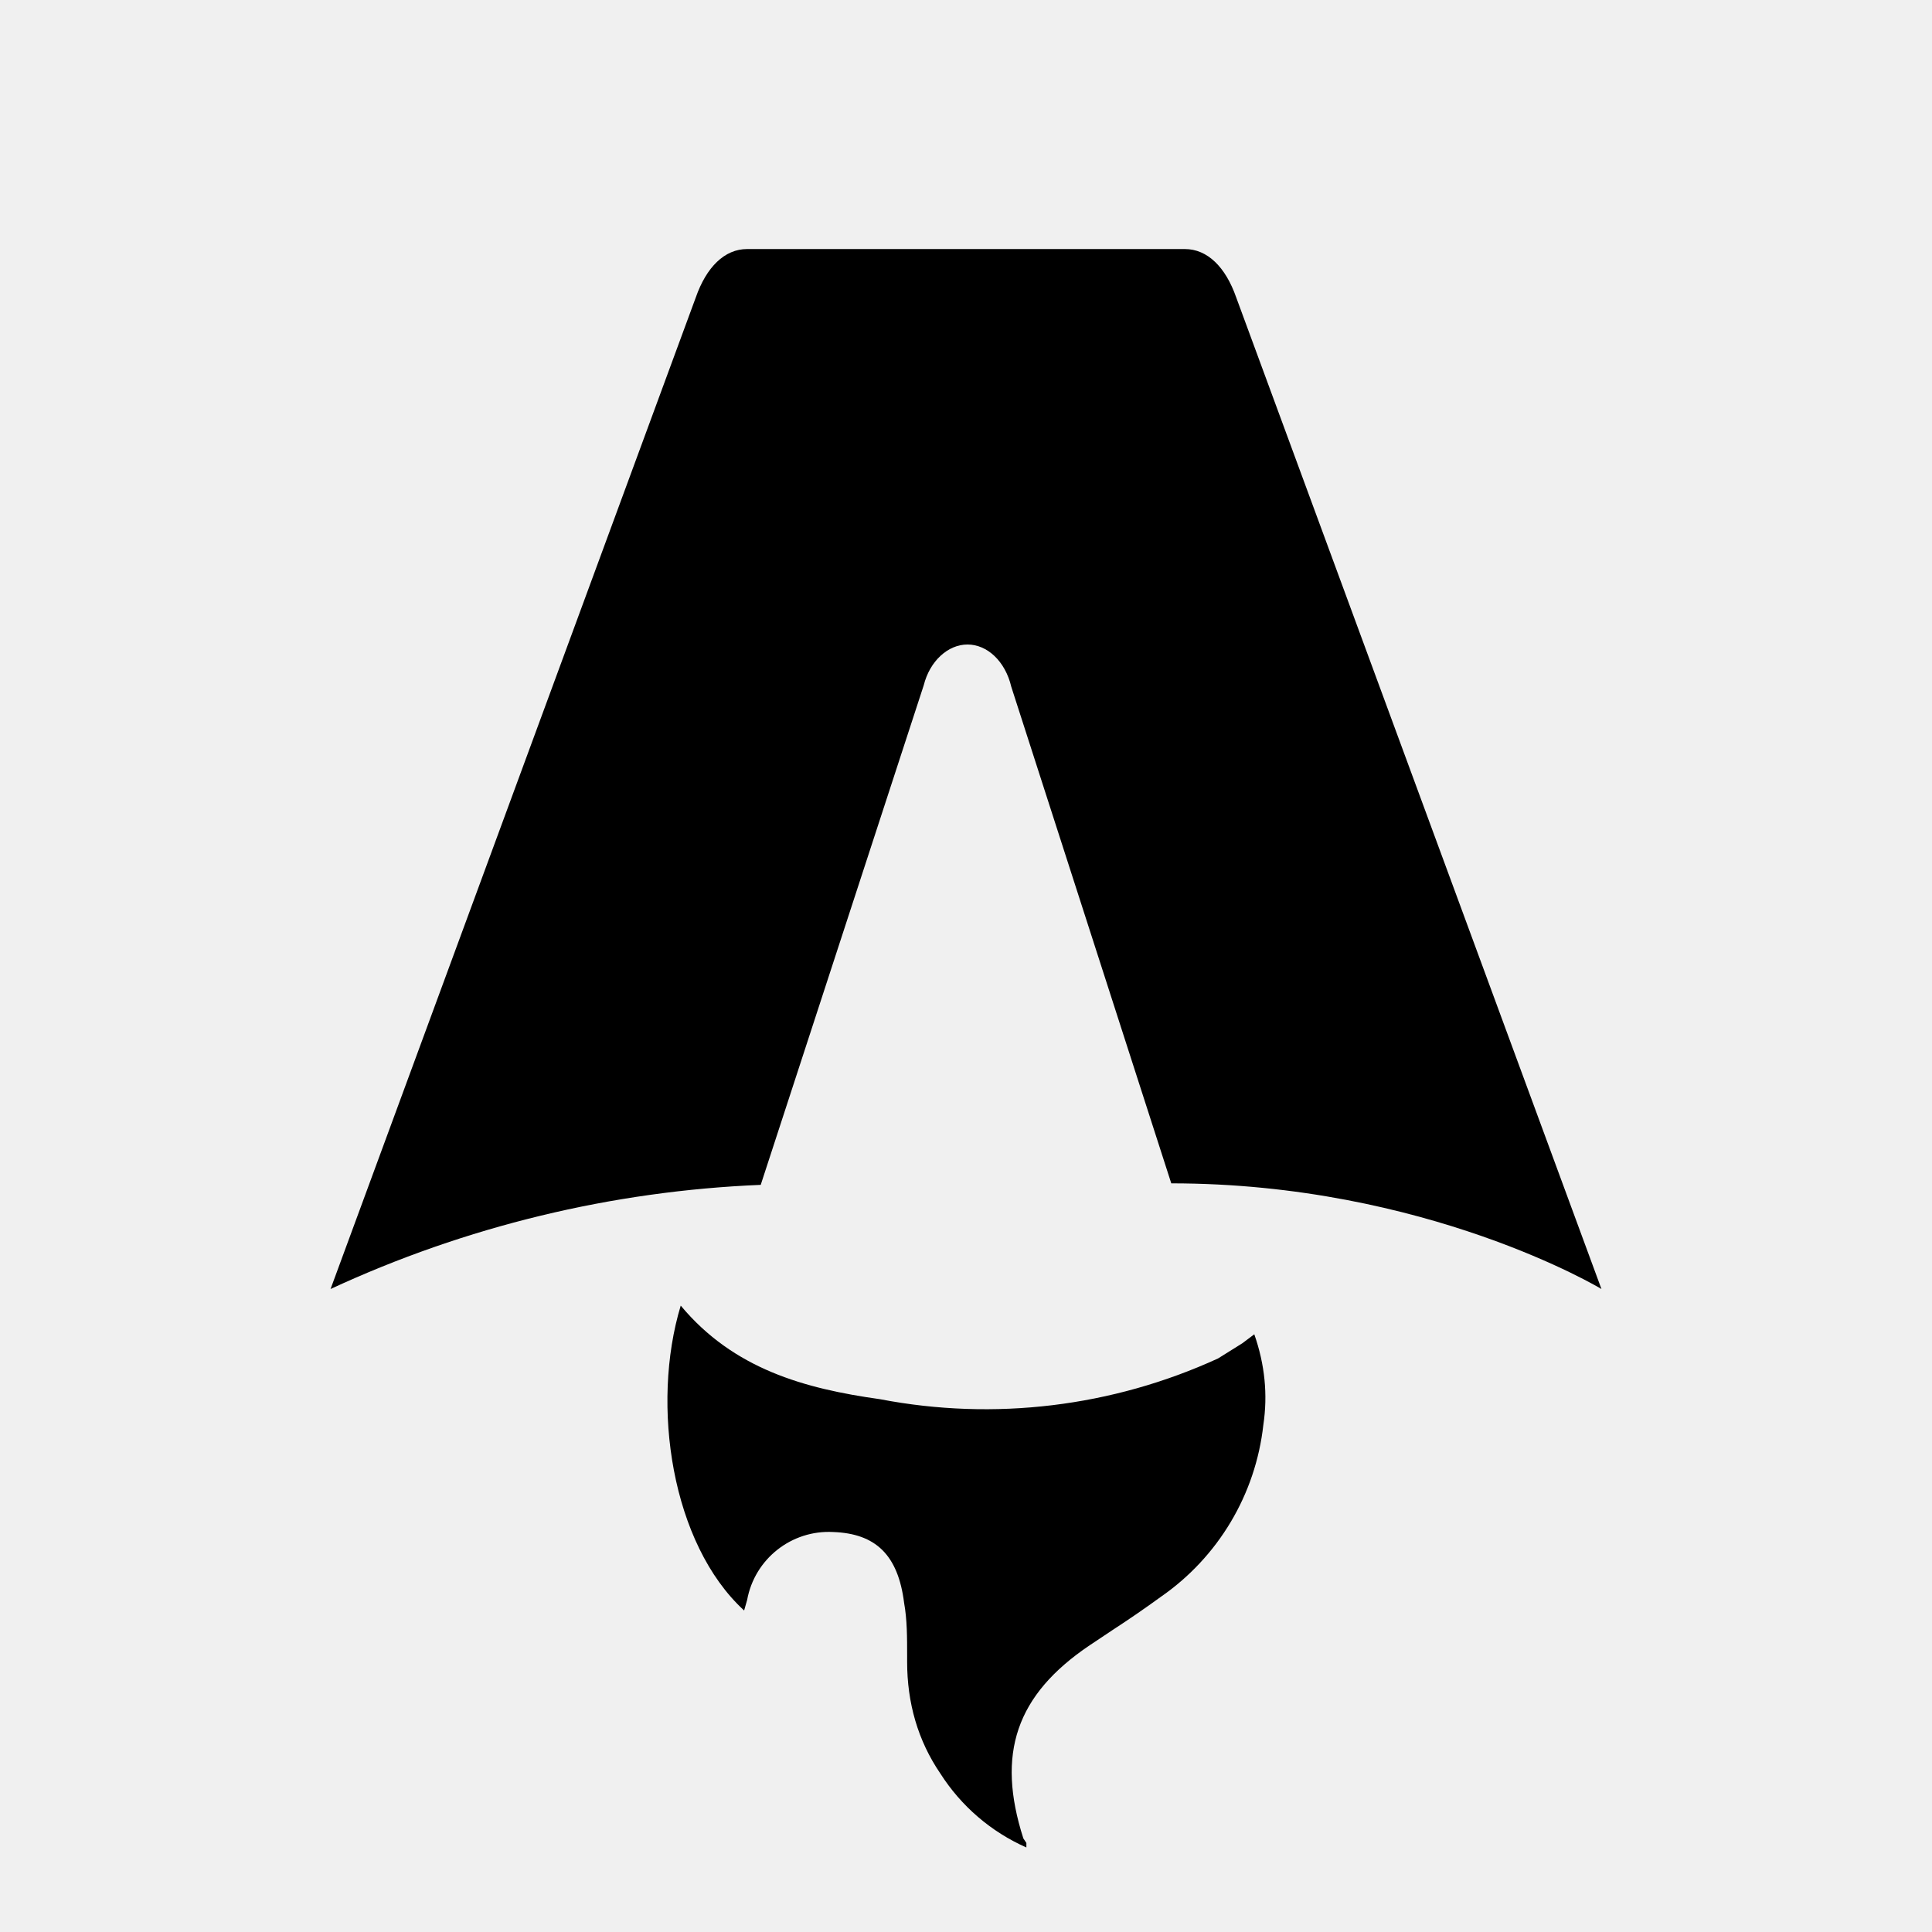
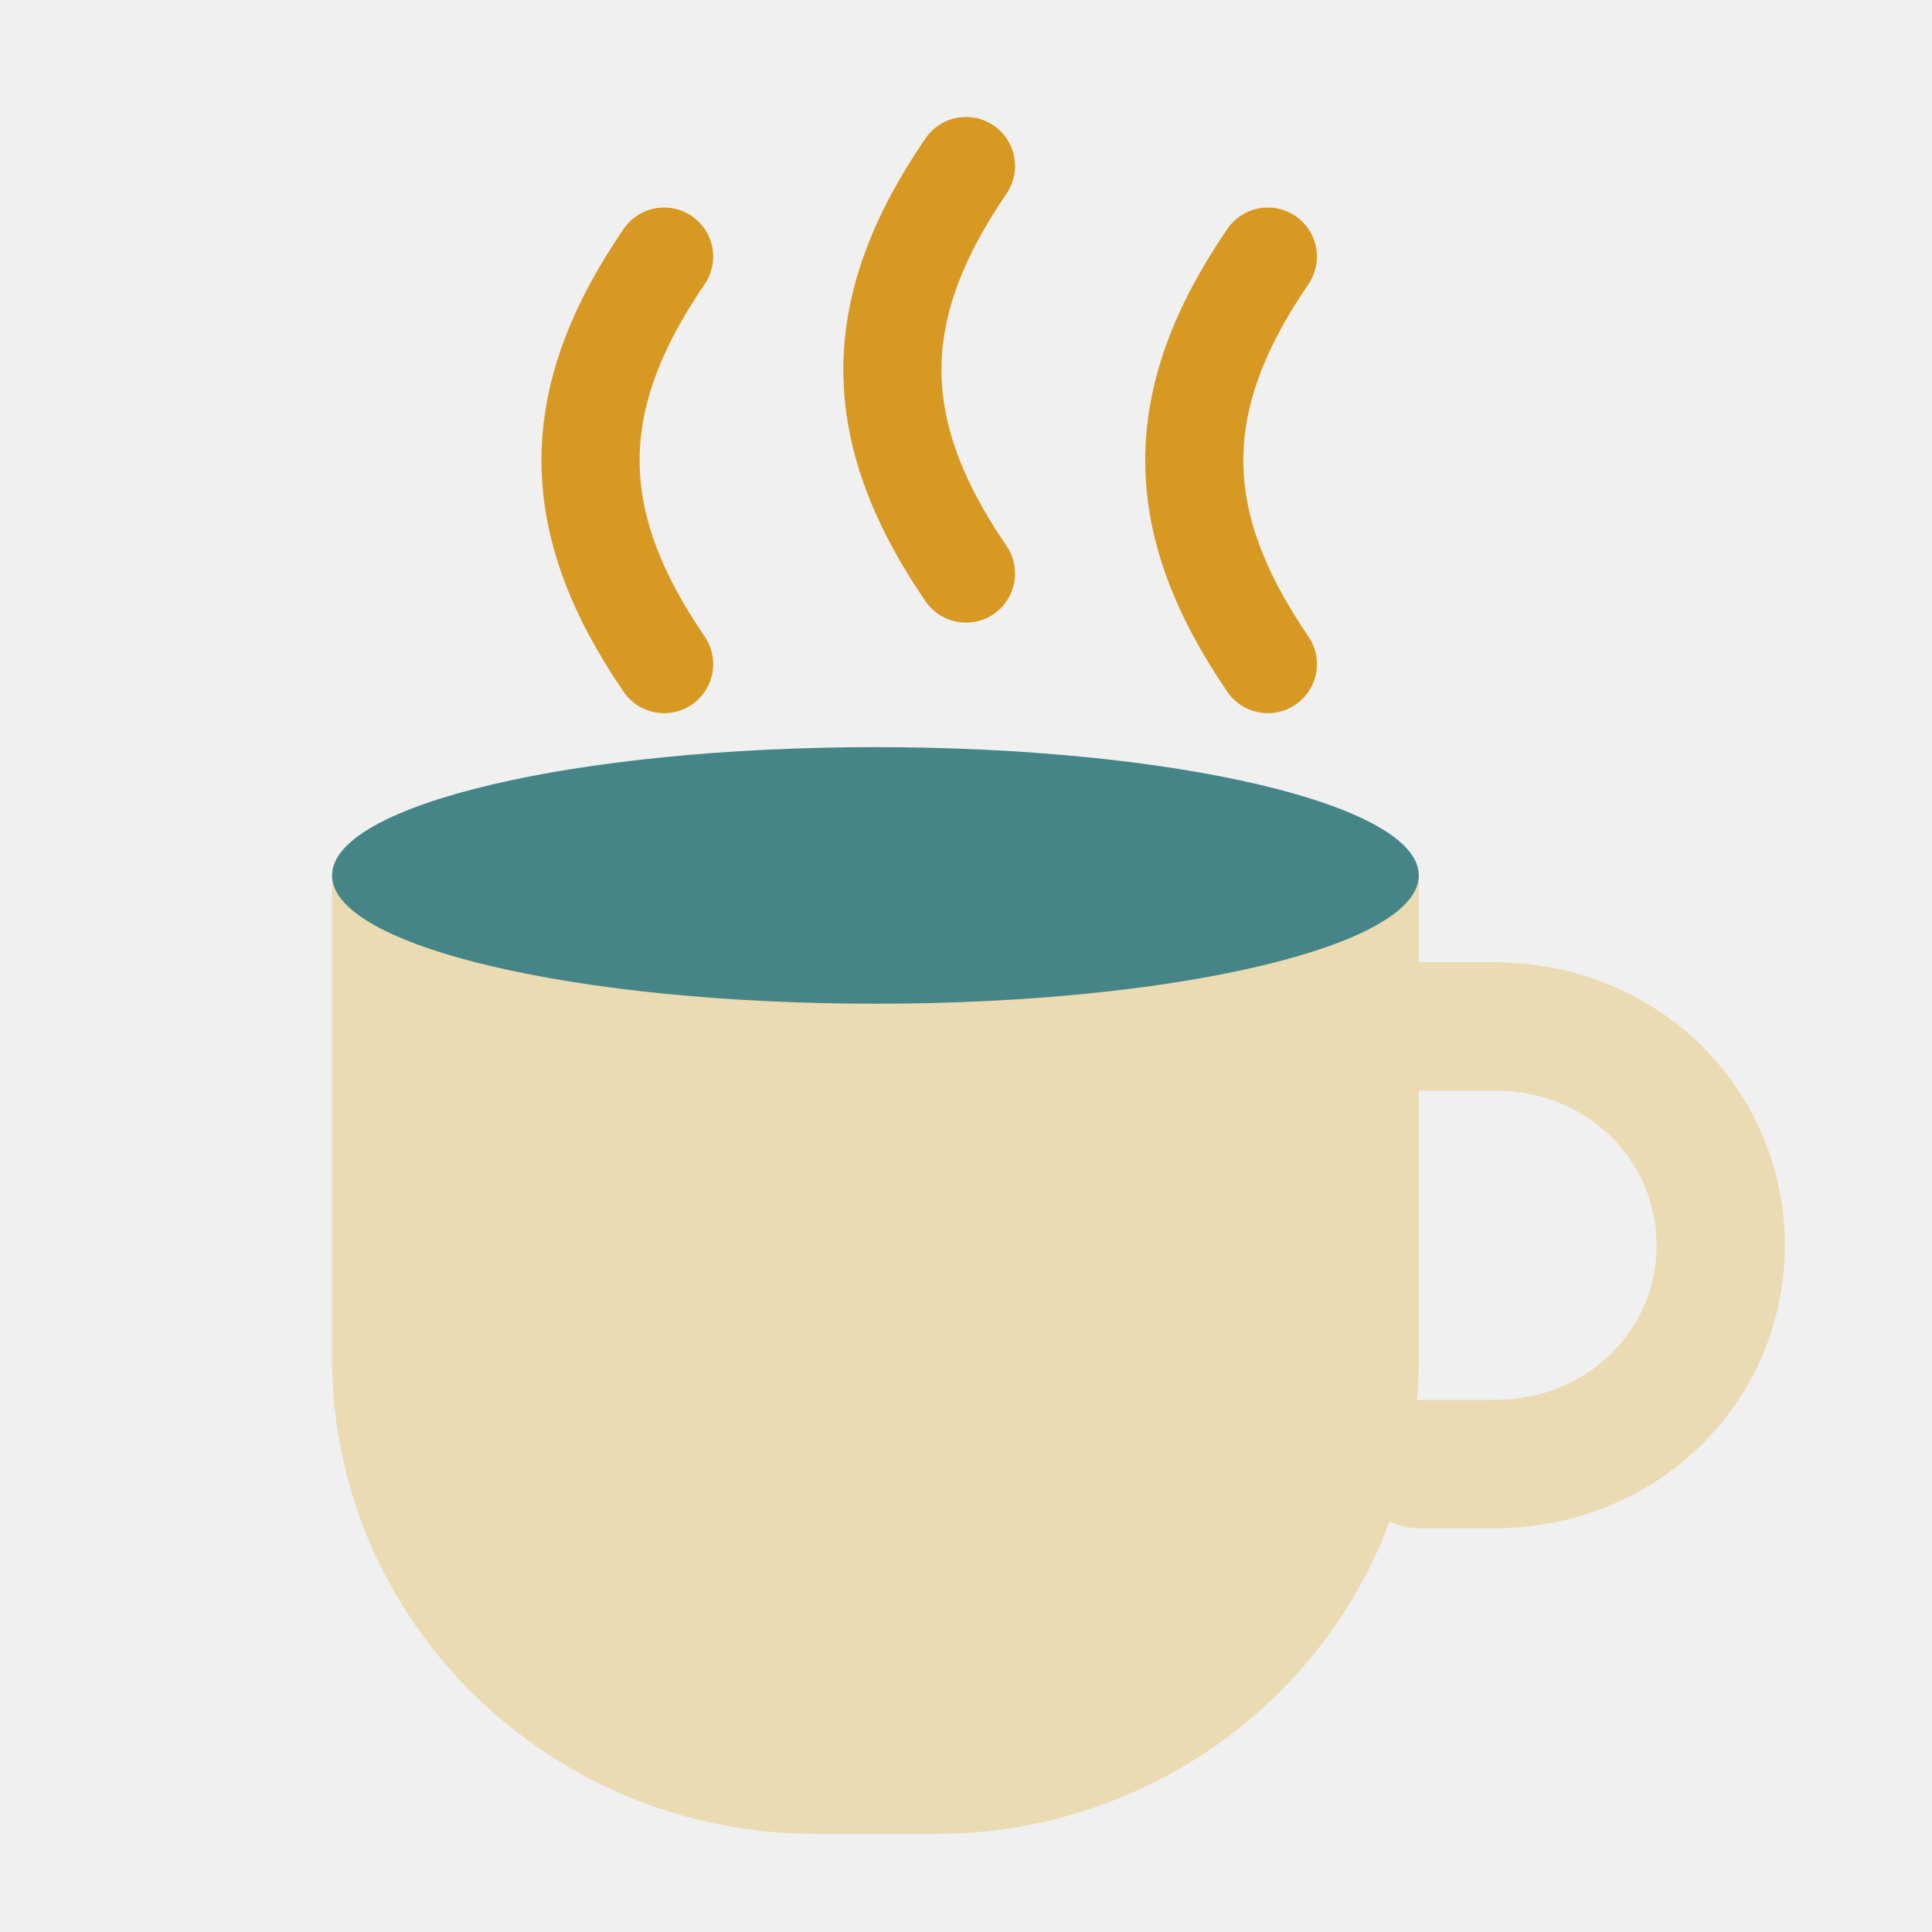
- <svg xmlns="http://www.w3.org/2000/svg" fill="none" viewBox="0 0 128 128">
-   <path d="M50.4 78.5a75.1 75.1 0 0 0-28.5 6.9l24.2-65.7c.7-2 1.9-3.2 3.4-3.2h29c1.5 0 2.7 1.2 3.4 3.2l24.2 65.7s-11.6-7-28.5-7L67 45.5c-.4-1.7-1.6-2.8-2.9-2.8-1.3 0-2.5 1.1-2.9 2.7L50.4 78.5Zm-1.1 28.2Zm-4.2-20.2c-2 6.6-.6 15.8 4.2 20.2a17.5 17.5 0 0 1 .2-.7 5.5 5.5 0 0 1 5.7-4.5c2.8.1 4.3 1.5 4.7 4.7.2 1.1.2 2.3.2 3.5v.4c0 2.7.7 5.2 2.2 7.4a13 13 0 0 0 5.7 4.9v-.3l-.2-.3c-1.8-5.6-.5-9.5 4.4-12.8l1.5-1a73 73 0 0 0 3.2-2.2 16 16 0 0 0 6.8-11.4c.3-2 .1-4-.6-6l-.8.6-1.6 1a37 37 0 0 1-22.4 2.7c-5-.7-9.7-2-13.2-6.2Z" />
-   <style>
-         path { fill: #000; }
-         @media (prefers-color-scheme: dark) {
-             path { fill: #FFF; }
-         }
-     </style>
+ <svg xmlns="http://www.w3.org/2000/svg" viewBox="0 0 512 512" role="img" aria-label="Taza de café">
+   <g fill="none" stroke="#d79921" stroke-width="26" stroke-linecap="round">
+     <path d="M176 176c-26-38-26-70 0-108" />
+     <path d="M256 152c-26-38-26-70 0-108" />
+     <path d="M336 176c-26-38-26-70 0-108" />
+   </g>
+   <path d="M88 232h288v128c0 70-58 126-128 126h-32c-70 0-128-56-128-126z" fill="#ebdbb2" />
+   <path d="M376 272h20c34 0 60 26 60 58s-26 58-60 58h-20" fill="none" stroke="#ebdbb2" stroke-width="34" stroke-linecap="round" />
+   <ellipse cx="232" cy="232" rx="144" ry="34" fill="#458588" />
</svg>
